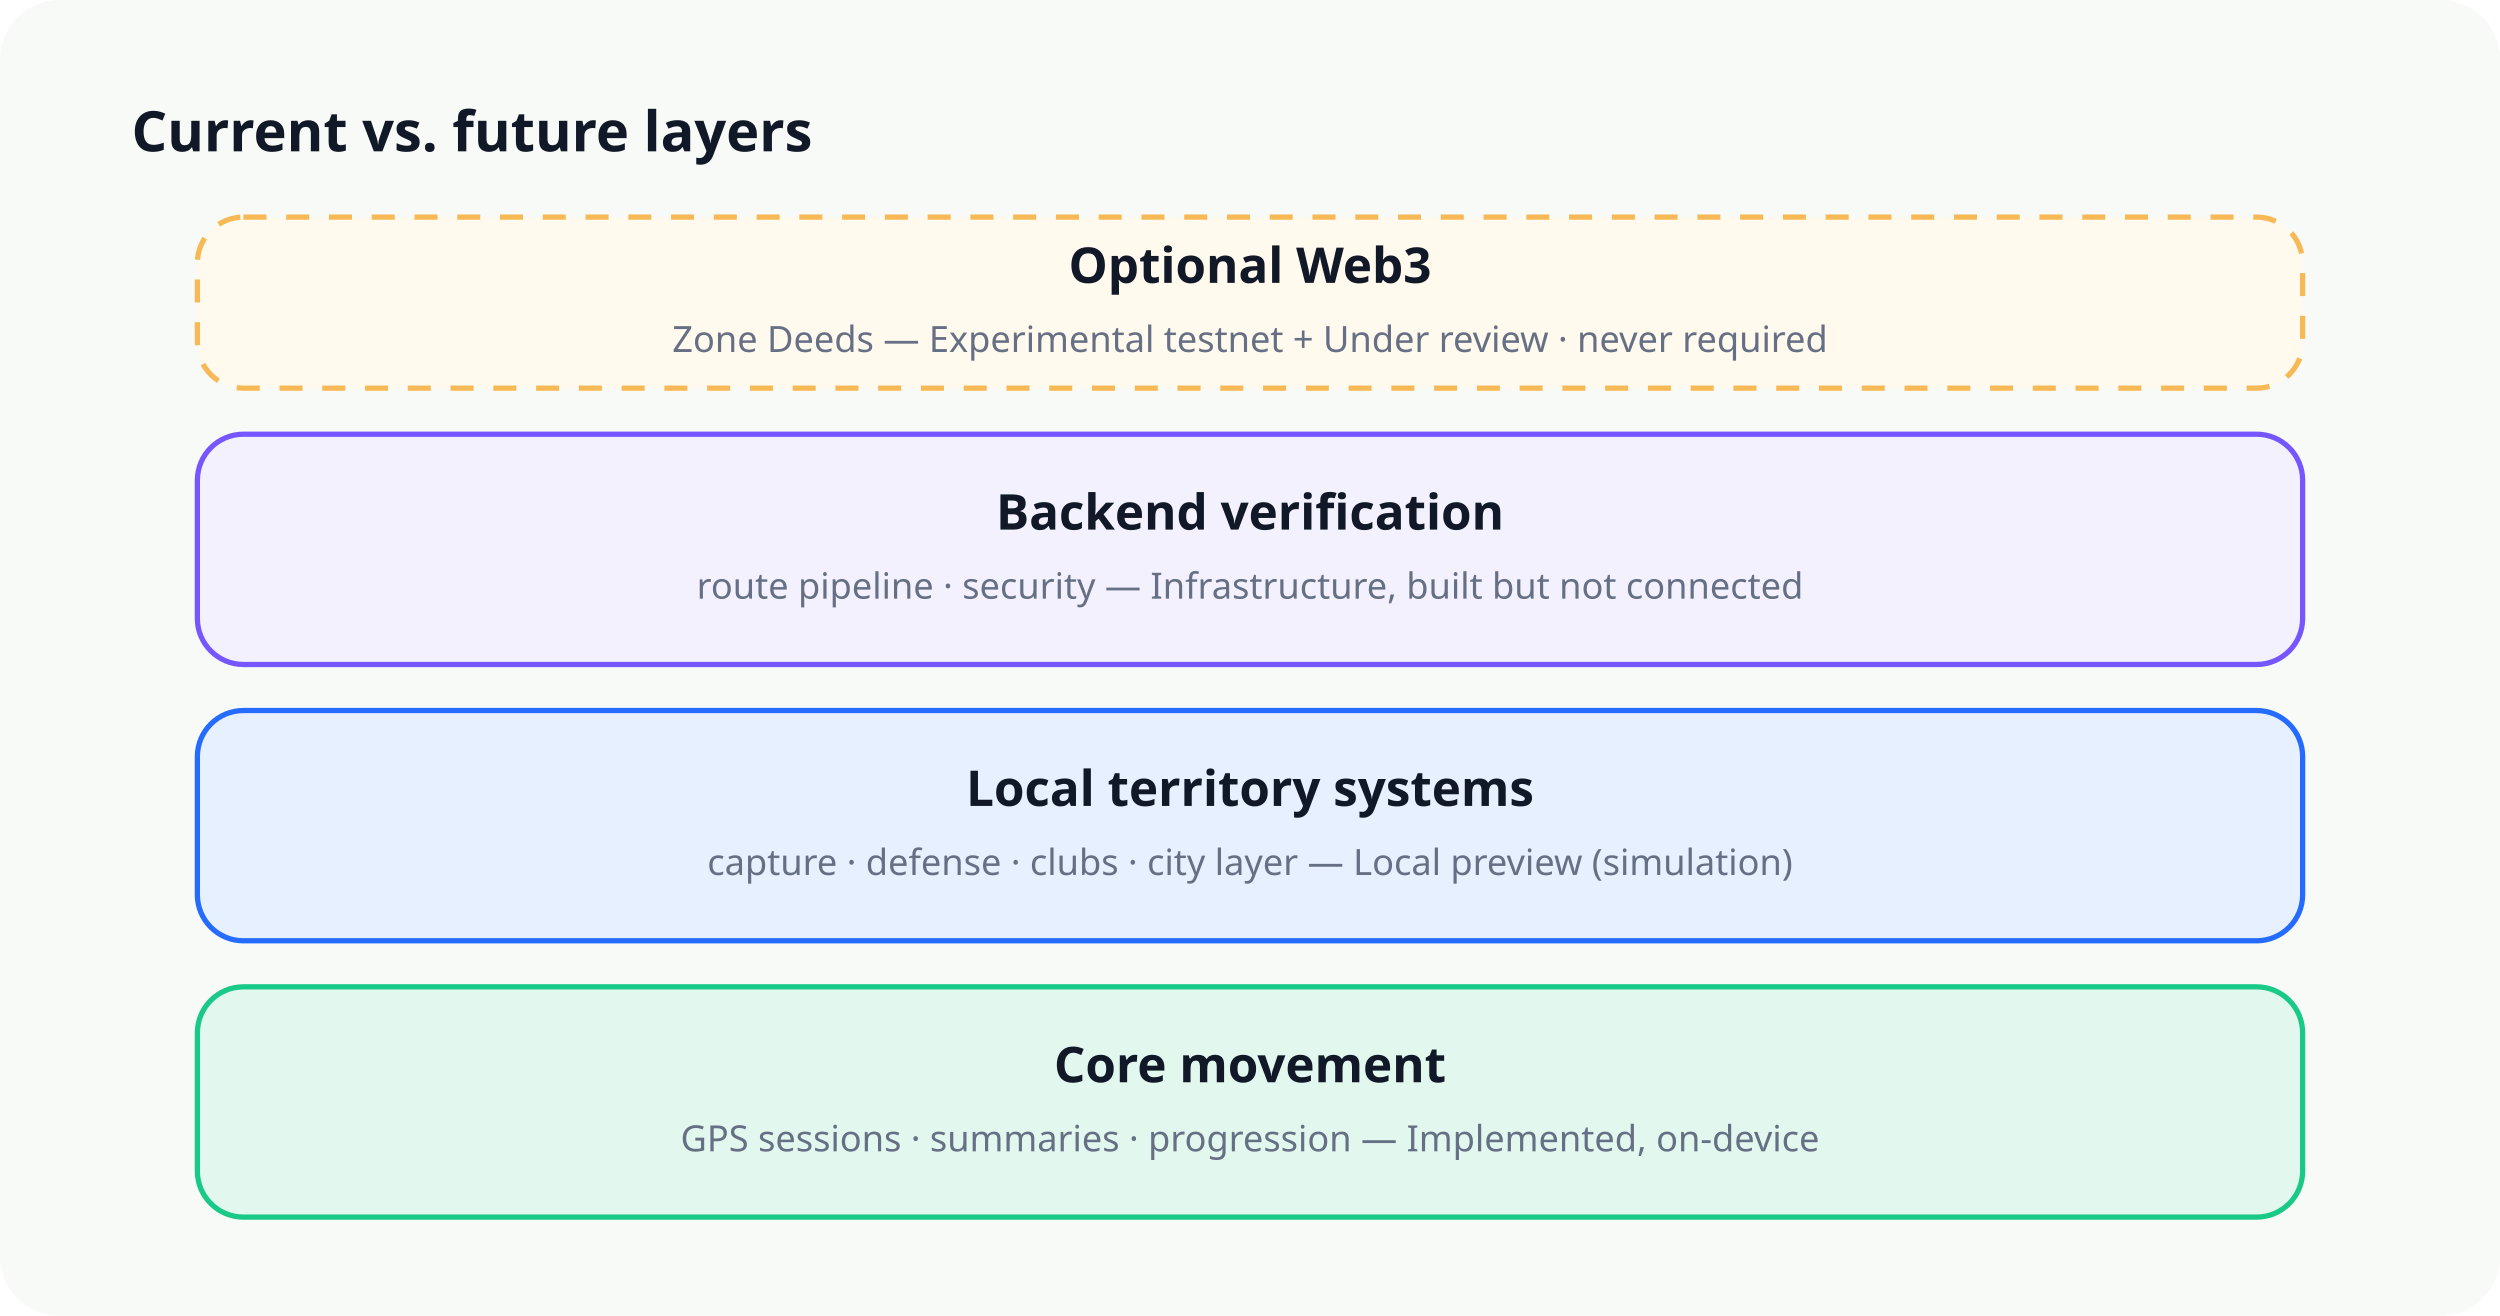
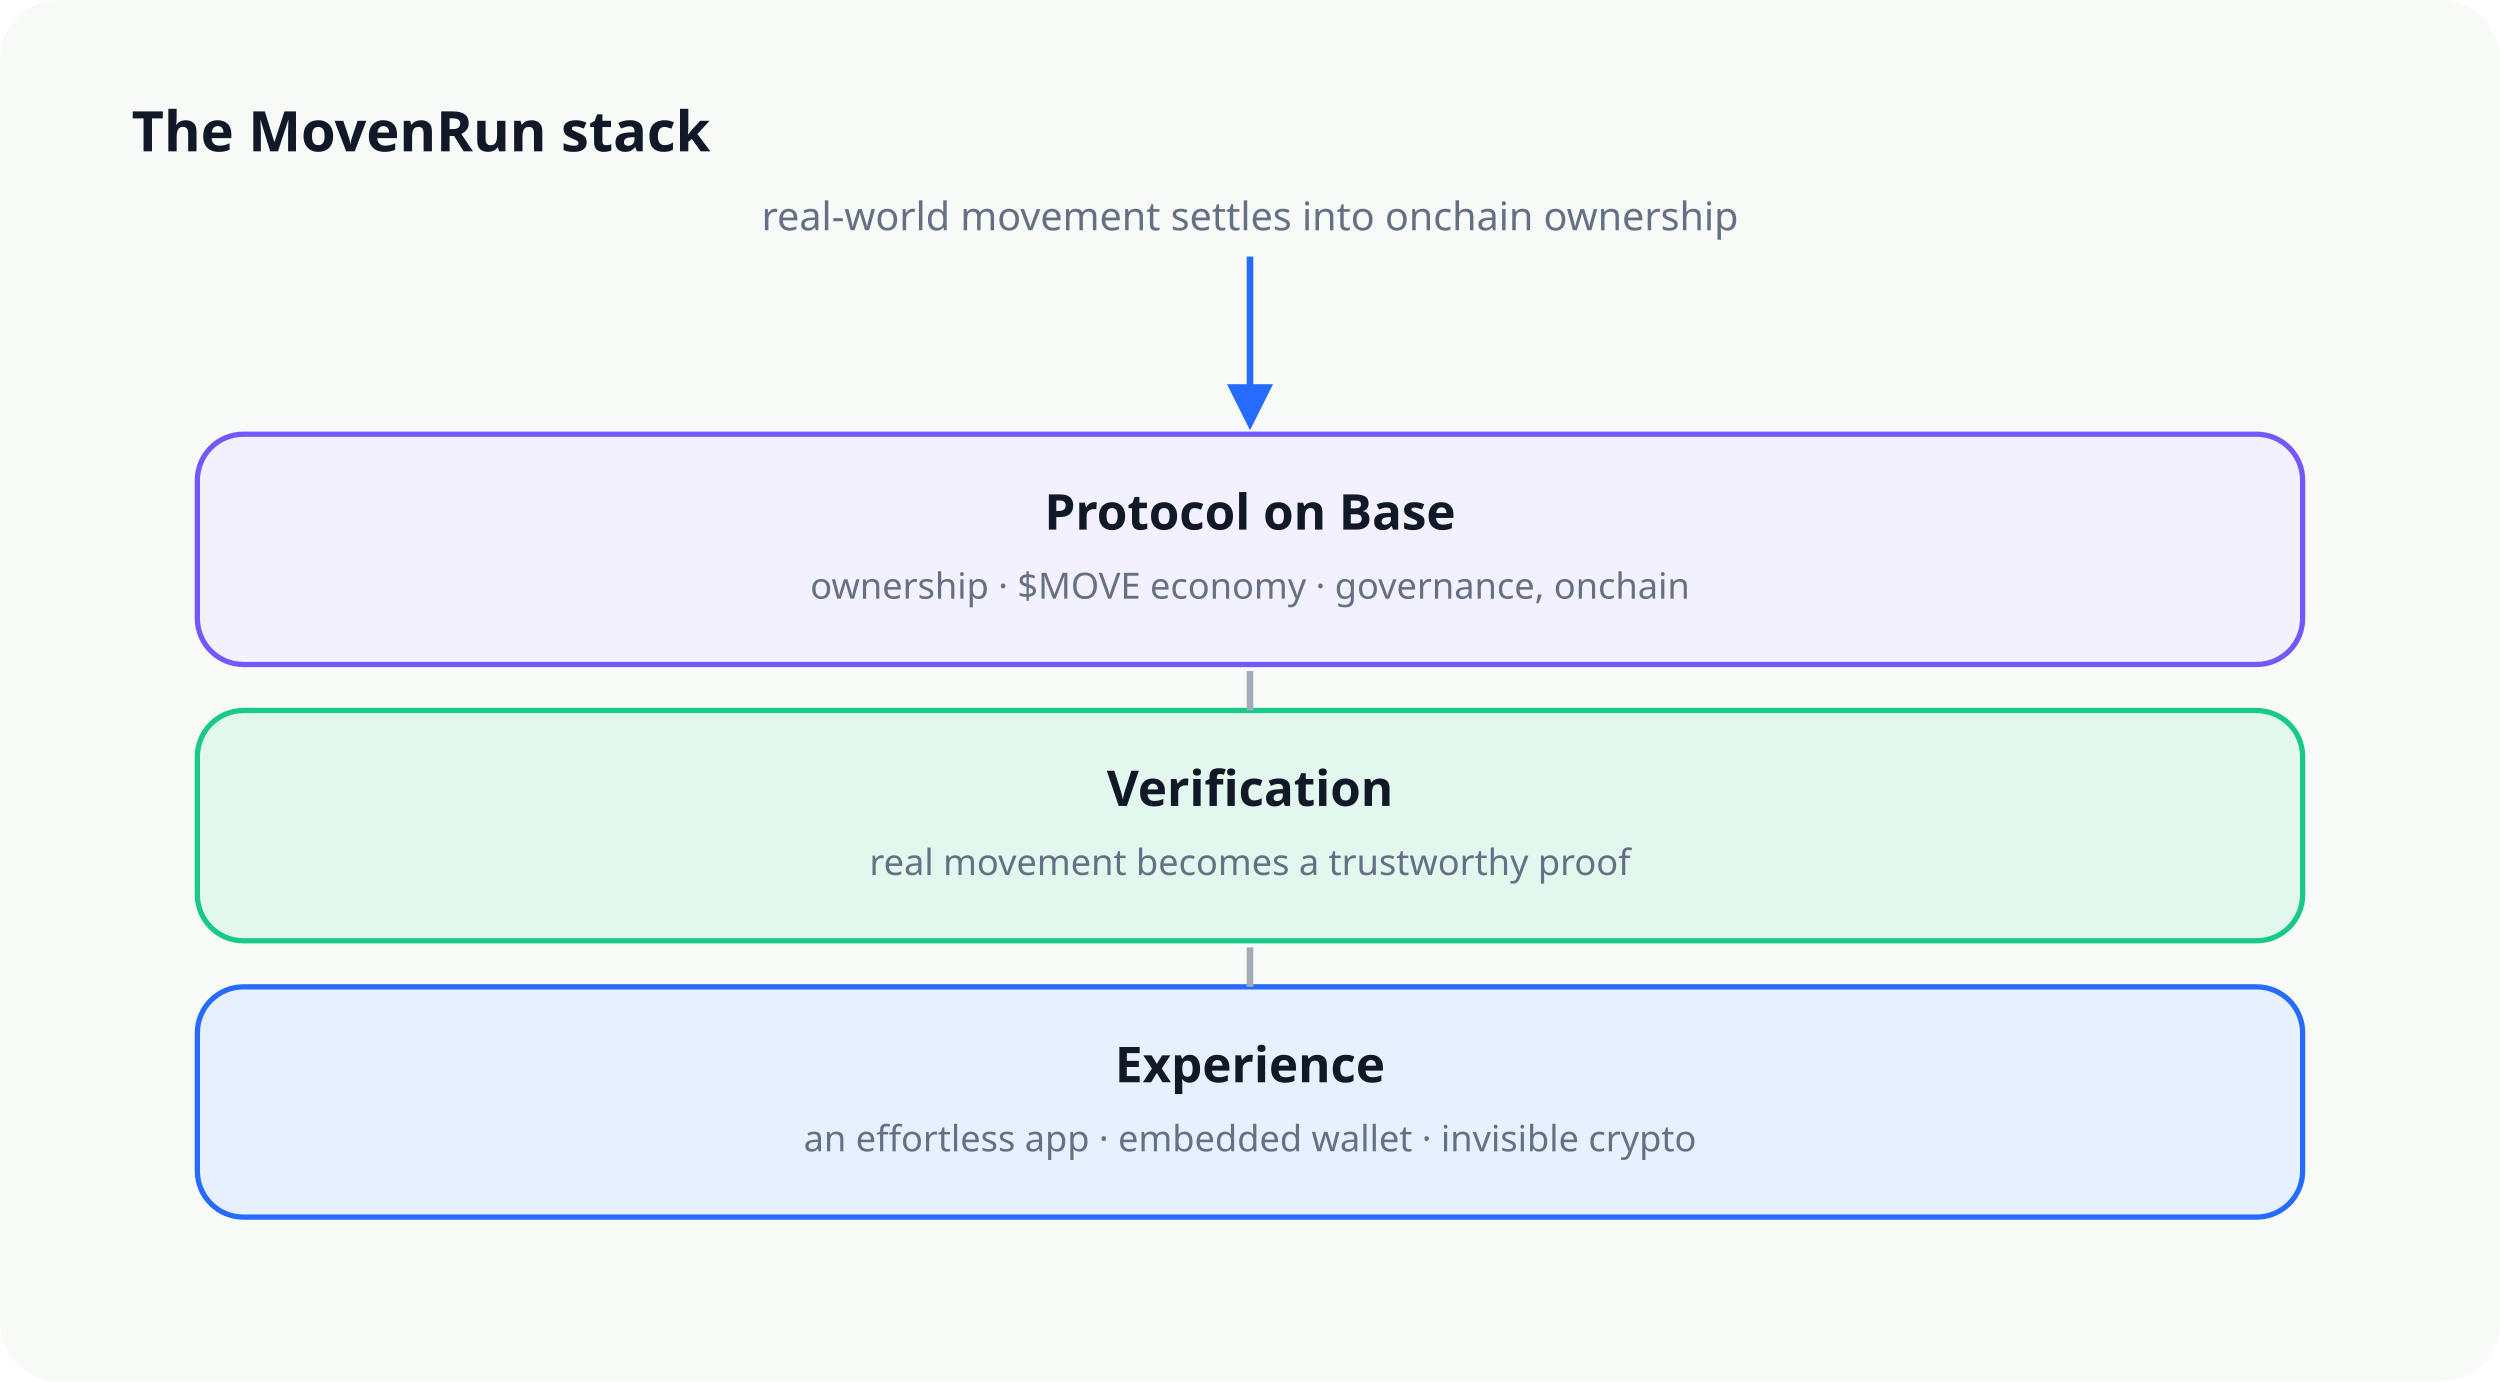
- <svg xmlns="http://www.w3.org/2000/svg" viewBox="0 0 760 400" role="img" aria-labelledby="t">
+ <svg xmlns="http://www.w3.org/2000/svg" viewBox="0 0 760 420" role="img" aria-labelledby="t">
  <defs>
    <marker id="arr" viewBox="0 0 10 10" refX="8" refY="5" markerWidth="7" markerHeight="7" orient="auto-start-reverse">
      <path d="M0,0 L10,5 L0,10 z" fill="#A3AAB8" />
    </marker>
    <marker id="arrB" viewBox="0 0 10 10" refX="8" refY="5" markerWidth="7" markerHeight="7" orient="auto-start-reverse">
      <path d="M0,0 L10,5 L0,10 z" fill="#246BFE" />
    </marker>
+     <marker id="arrG" viewBox="0 0 10 10" refX="8" refY="5" markerWidth="7" markerHeight="7" orient="auto-start-reverse">
+       <path d="M0,0 L10,5 L0,10 z" fill="#18C987" />
+     </marker>
  </defs>
-   <rect width="760" height="400" rx="18" fill="#F8FAF7" />
-   <text x="40" y="46" font-family="Sora, 'Plus Jakarta Sans', system-ui, sans-serif" font-size="17" font-weight="800" fill="#111827">Current vs. future layers</text>
-   <rect x="60" y="300" width="640" height="70" rx="14" fill="#E2F8EF" stroke="#18C987" stroke-width="1.6" />
-   <text x="380" y="329" text-anchor="middle" font-family="Sora, 'Plus Jakarta Sans', system-ui, sans-serif" font-size="15" font-weight="700" fill="#111827">Core movement</text>
-   <text x="380" y="350" text-anchor="middle" font-family="Sora, 'Plus Jakarta Sans', system-ui, sans-serif" font-size="11" fill="#667085">GPS sessions · summaries · progression — Implemented, on-device</text>
-   <rect x="60" y="216" width="640" height="70" rx="14" fill="#E7F0FF" stroke="#246BFE" stroke-width="1.6" />
-   <text x="380" y="245" text-anchor="middle" font-family="Sora, 'Plus Jakarta Sans', system-ui, sans-serif" font-size="15" font-weight="700" fill="#111827">Local territory systems</text>
-   <text x="380" y="266" text-anchor="middle" font-family="Sora, 'Plus Jakarta Sans', system-ui, sans-serif" font-size="11" fill="#667085">capture · defense · clubs · city layer — Local preview (simulation)</text>
+   <rect width="760" height="420" rx="18" fill="#F8FAF7" />
+   <text x="40" y="46" font-family="Sora, 'Plus Jakarta Sans', system-ui, sans-serif" font-size="17" font-weight="800" fill="#111827">The MovenRun stack</text>
+   <rect x="60" y="300" width="640" height="70" rx="14" fill="#E7F0FF" stroke="#246BFE" stroke-width="1.6" />
+   <text x="380" y="329" text-anchor="middle" font-family="Sora, 'Plus Jakarta Sans', system-ui, sans-serif" font-size="15" font-weight="700" fill="#111827">Experience</text>
+   <text x="380" y="350" text-anchor="middle" font-family="Sora, 'Plus Jakarta Sans', system-ui, sans-serif" font-size="11" fill="#667085">an effortless app · embedded wallet · invisible crypto</text>
+   <rect x="60" y="216" width="640" height="70" rx="14" fill="#E2F8EF" stroke="#18C987" stroke-width="1.6" />
+   <text x="380" y="245" text-anchor="middle" font-family="Sora, 'Plus Jakarta Sans', system-ui, sans-serif" font-size="15" font-weight="700" fill="#111827">Verification</text>
+   <text x="380" y="266" text-anchor="middle" font-family="Sora, 'Plus Jakarta Sans', system-ui, sans-serif" font-size="11" fill="#667085">real movement becomes a trustworthy proof</text>
  <rect x="60" y="132" width="640" height="70" rx="14" fill="#F4F1FF" stroke="#7657FF" stroke-width="1.6" />
-   <text x="380" y="161" text-anchor="middle" font-family="Sora, 'Plus Jakarta Sans', system-ui, sans-serif" font-size="15" font-weight="700" fill="#111827">Backend verification</text>
-   <text x="380" y="182" text-anchor="middle" font-family="Sora, 'Plus Jakarta Sans', system-ui, sans-serif" font-size="11" fill="#667085">route pipeline · security — Infrastructure, built but not connected</text>
-   <rect x="60" y="66" width="640" height="52" rx="14" fill="#FFF9EE" stroke="#F7B955" stroke-width="1.6" stroke-dasharray="7 6" />
-   <text x="380" y="86" text-anchor="middle" font-family="Sora, 'Plus Jakarta Sans', system-ui, sans-serif" font-size="15" font-weight="700" fill="#111827">Optional Web3</text>
-   <text x="380" y="107" text-anchor="middle" font-family="Sora, 'Plus Jakarta Sans', system-ui, sans-serif" font-size="11" fill="#667085">Zone Deeds — Experimental testnet + Under review · never required</text>
+   <text x="380" y="161" text-anchor="middle" font-family="Sora, 'Plus Jakarta Sans', system-ui, sans-serif" font-size="15" font-weight="700" fill="#111827">Protocol on Base</text>
+   <text x="380" y="182" text-anchor="middle" font-family="Sora, 'Plus Jakarta Sans', system-ui, sans-serif" font-size="11" fill="#667085">ownership · $MOVE economy · governance, onchain</text>
+   <path d="M 380 300 L 380 288" fill="none" stroke="#A3AAB8" stroke-width="2" />
+   <path d="M 380 216 L 380 204" fill="none" stroke="#A3AAB8" stroke-width="2" />
+   <text x="380" y="70" text-anchor="middle" font-family="Sora, 'Plus Jakarta Sans', system-ui, sans-serif" font-size="12" fill="#667085">real-world movement settles into onchain ownership</text>
+   <path d="M 380 78 L 380 128" fill="none" stroke="#246BFE" stroke-width="2" marker-end="url(#arrB)" />
</svg>
